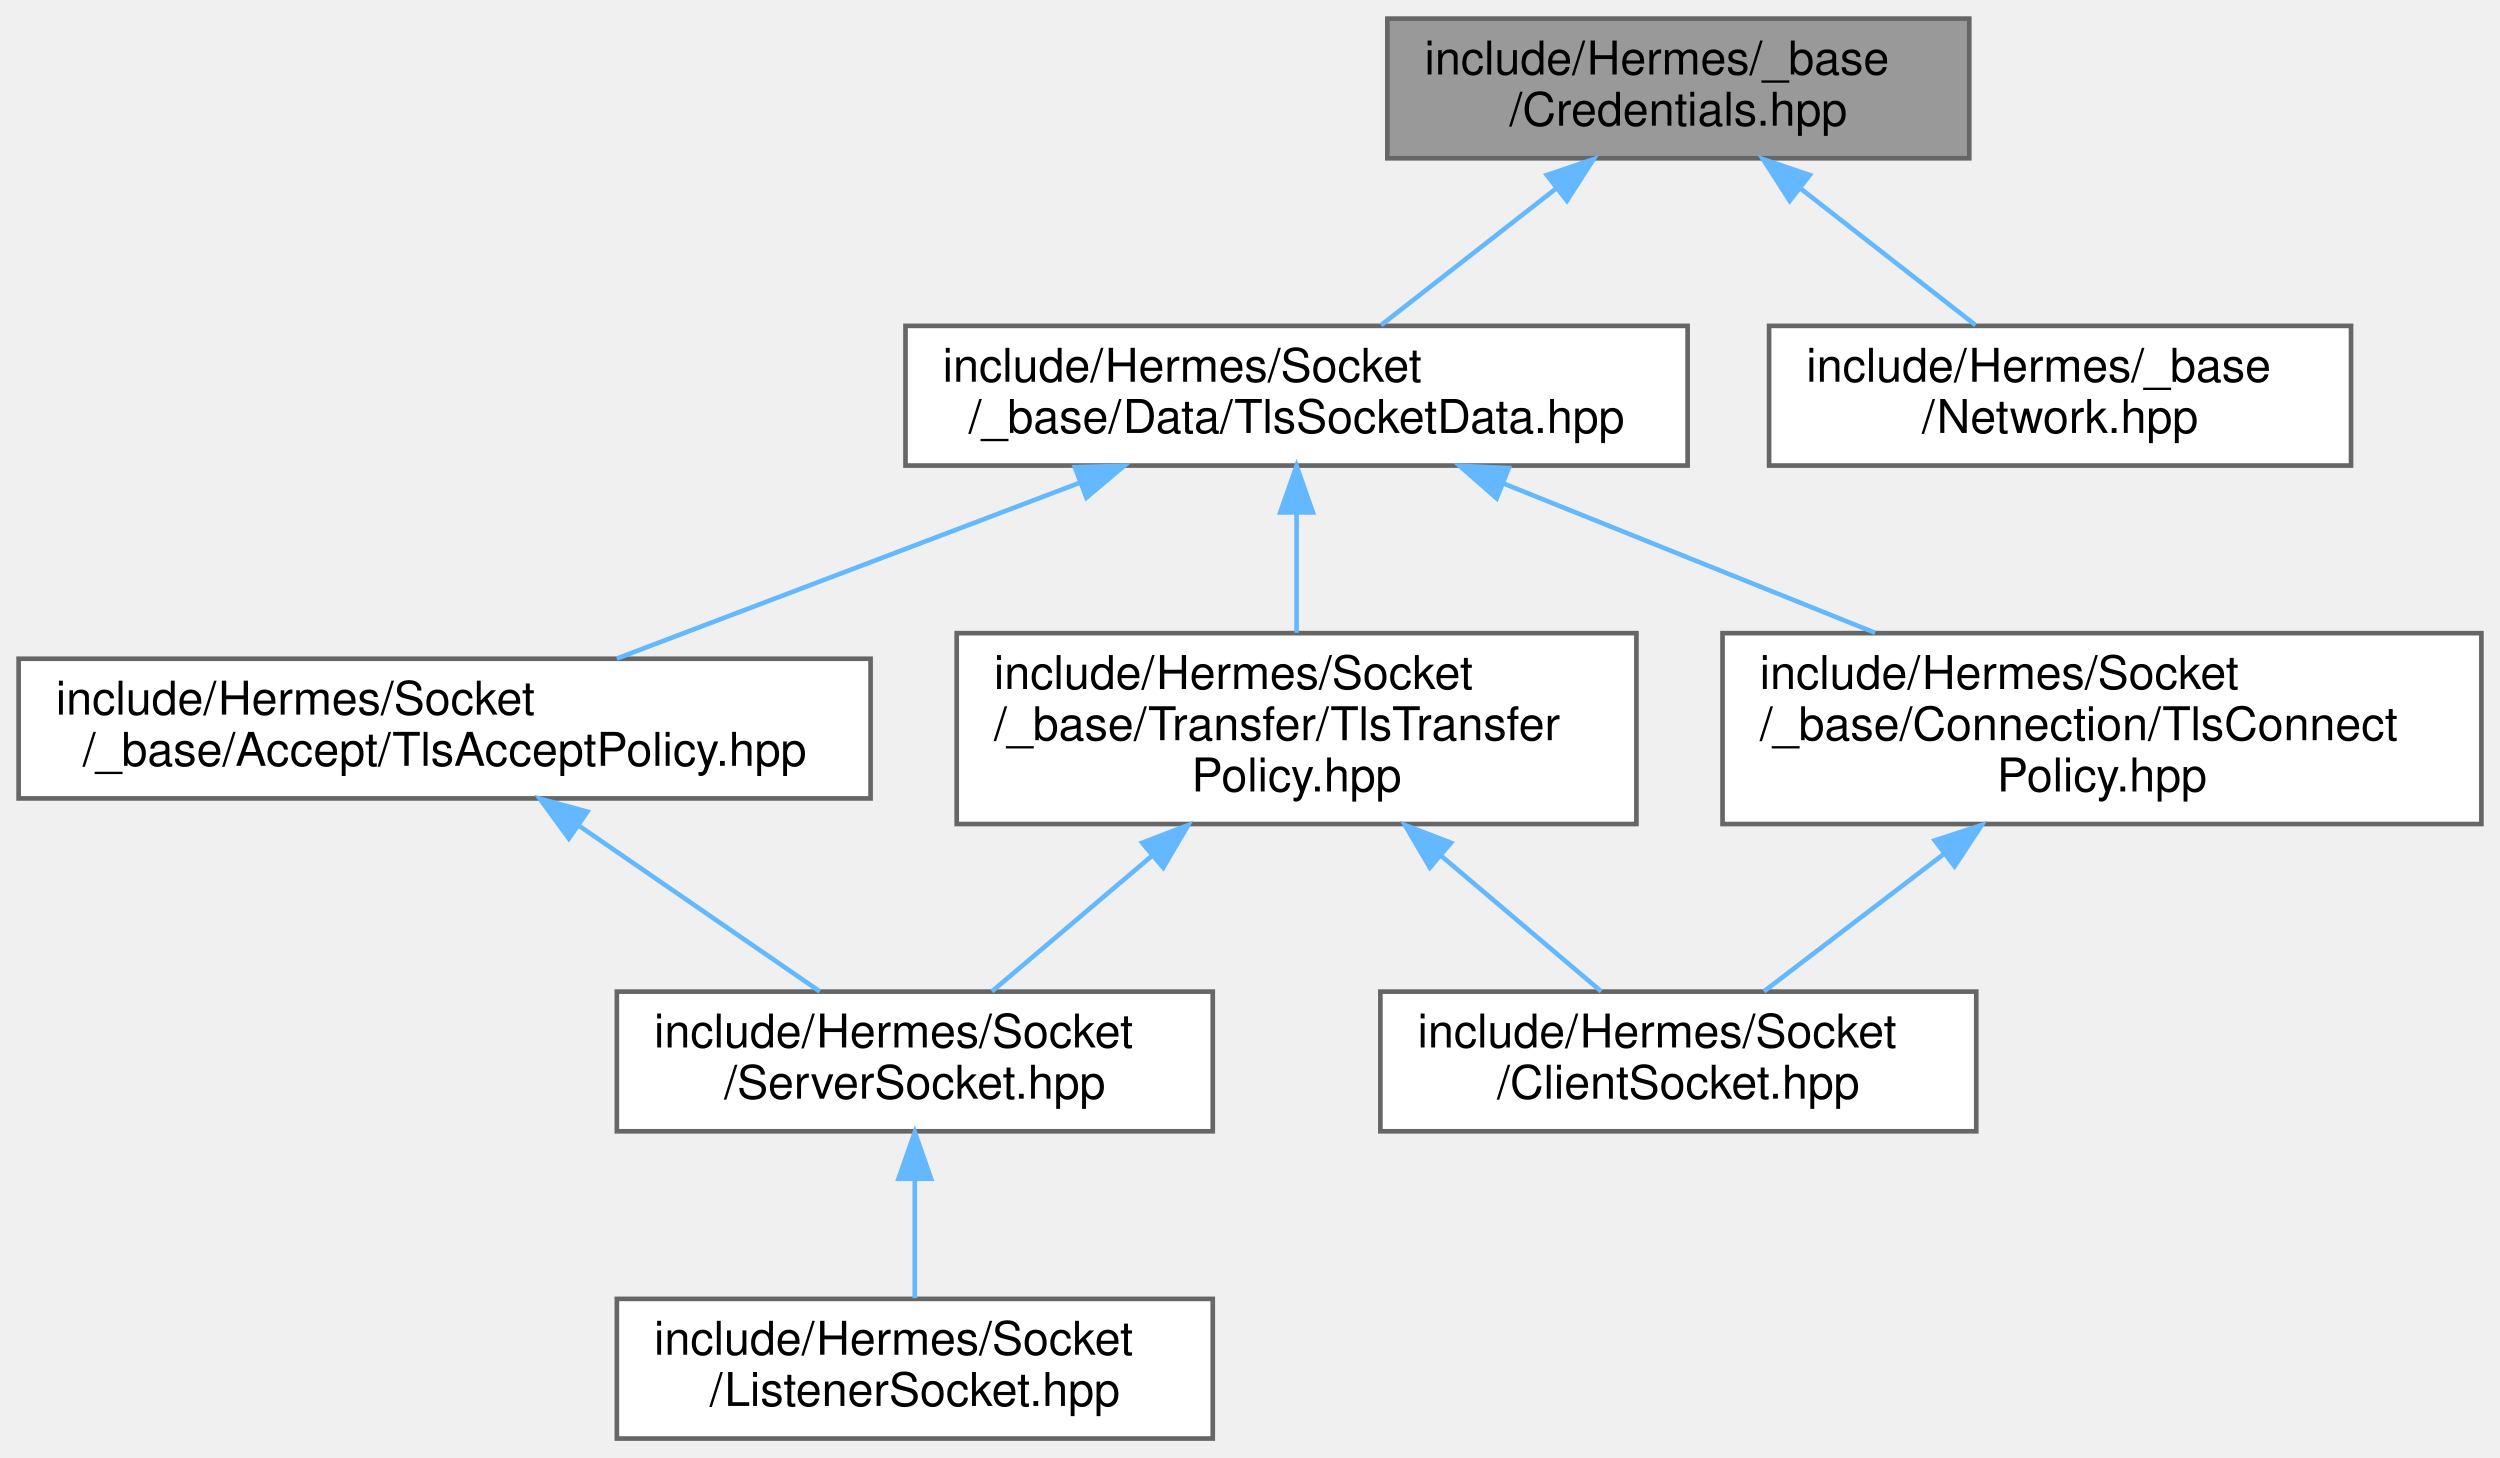
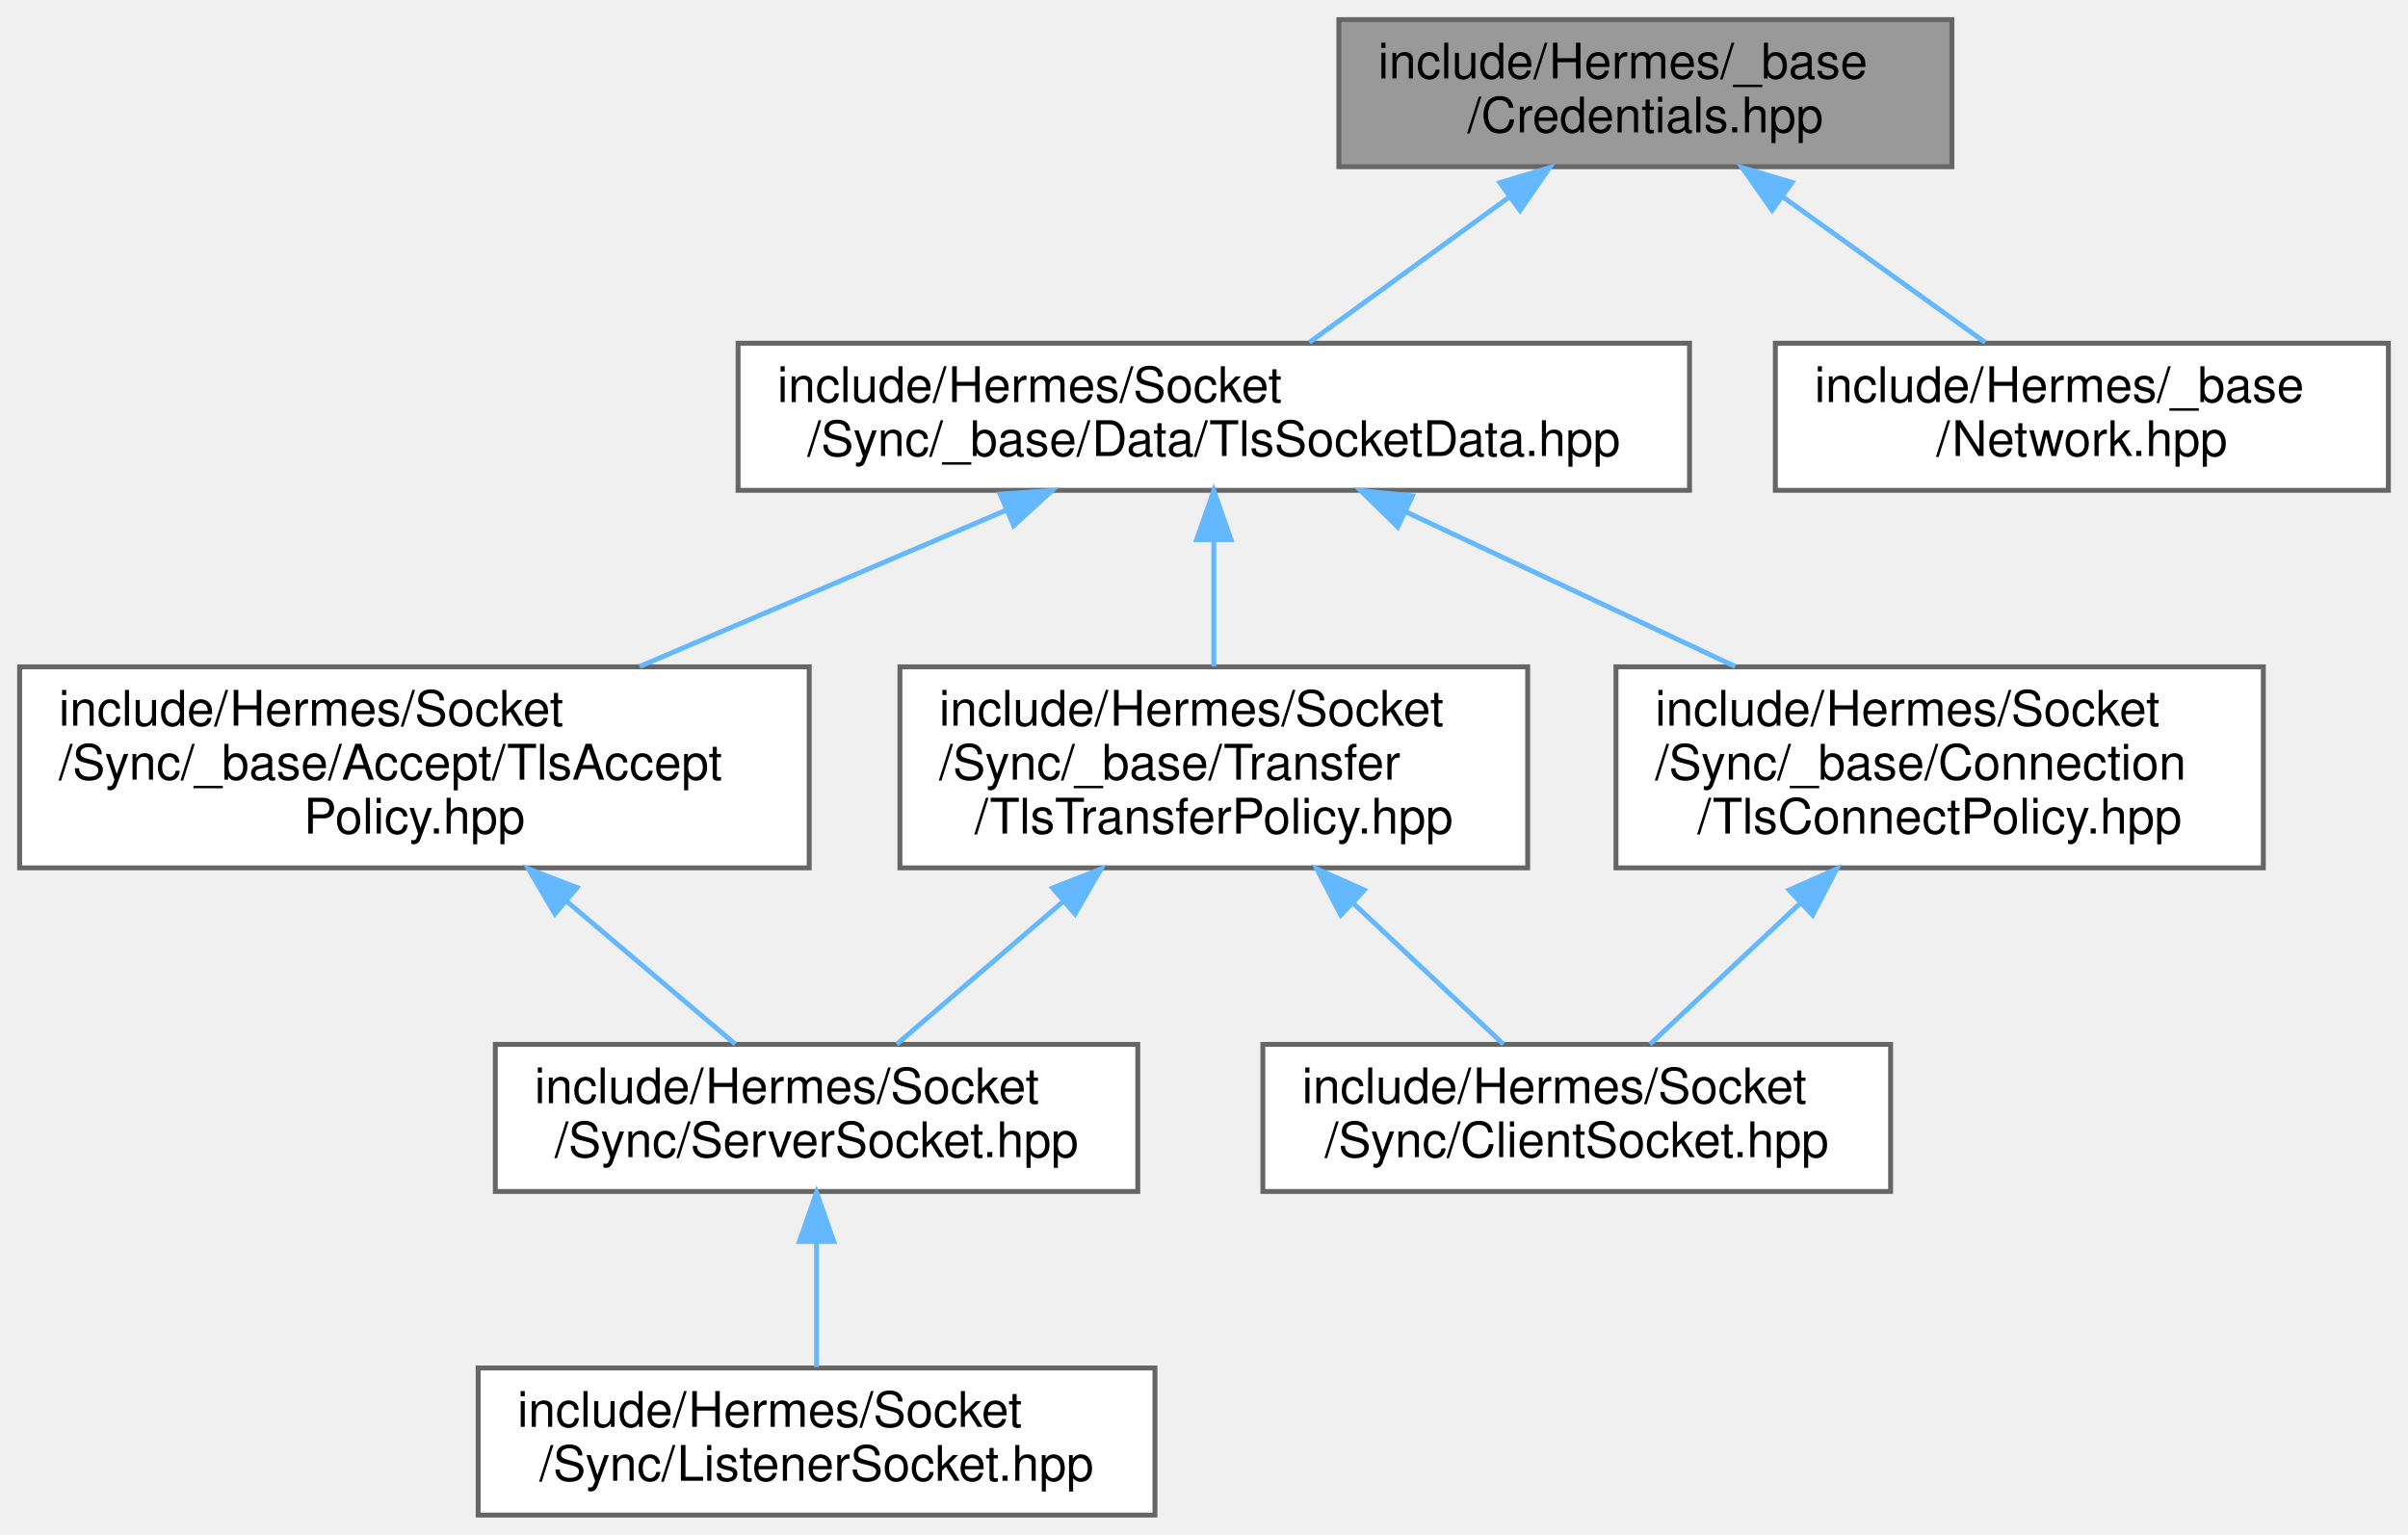
- <svg xmlns="http://www.w3.org/2000/svg" xmlns:xlink="http://www.w3.org/1999/xlink" width="537pt" height="313pt" viewBox="0.00 0.00 537.00 313.00">
+ <svg xmlns="http://www.w3.org/2000/svg" xmlns:xlink="http://www.w3.org/1999/xlink" width="491pt" height="313pt" viewBox="0.00 0.00 491.00 313.00">
  <g id="graph0" class="graph" transform="scale(1 1) rotate(0) translate(4 309)">
    <g id="Node000001" class="node">
      <g id="a_Node000001">
        <a xlink:title=" ">
-           <polygon fill="#999999" stroke="#666666" points="419,-305 294,-305 294,-275 419,-275 419,-305" />
-           <text text-anchor="start" x="302" y="-293" font-family="Helvetica,sans-Serif" font-size="10.00">include/Hermes/_base</text>
-           <text text-anchor="middle" x="356.5" y="-282" font-family="Helvetica,sans-Serif" font-size="10.00">/Credentials.hpp</text>
+           <polygon fill="#999999" stroke="#666666" points="394,-305 269,-305 269,-275 394,-275 394,-305" />
+           <text text-anchor="start" x="277" y="-293" font-family="Helvetica,sans-Serif" font-size="10.00">include/Hermes/_base</text>
+           <text text-anchor="middle" x="331.5" y="-282" font-family="Helvetica,sans-Serif" font-size="10.00">/Credentials.hpp</text>
        </a>
      </g>
    </g>
    <g id="Node000002" class="node">
      <g id="a_Node000002">
        <a xlink:href="_tls_socket_data_8hpp.html" target="_top" xlink:title=" ">
-           <polygon fill="white" stroke="#666666" points="358.5,-239 190.5,-239 190.5,-209 358.5,-209 358.5,-239" />
-           <text text-anchor="start" x="198.5" y="-227" font-family="Helvetica,sans-Serif" font-size="10.00">include/Hermes/Socket</text>
-           <text text-anchor="middle" x="274.5" y="-216" font-family="Helvetica,sans-Serif" font-size="10.00">/_base/Data/TlsSocketData.hpp</text>
+           <polygon fill="white" stroke="#666666" points="340.5,-239 146.5,-239 146.5,-209 340.5,-209 340.5,-239" />
+           <text text-anchor="start" x="154.5" y="-227" font-family="Helvetica,sans-Serif" font-size="10.00">include/Hermes/Socket</text>
+           <text text-anchor="middle" x="243.5" y="-216" font-family="Helvetica,sans-Serif" font-size="10.00">/Sync/_base/Data/TlsSocketData.hpp</text>
        </a>
      </g>
    </g>
    <g id="edge1_Node000001_Node000002" class="edge">
      <g id="a_edge1_Node000001_Node000002">
        <a xlink:title=" ">
-           <path fill="none" stroke="#63b8ff" d="M330.21,-268.48C317.95,-258.91 303.68,-247.77 292.65,-239.16" />
-           <polygon fill="#63b8ff" stroke="#63b8ff" points="328.26,-271.4 338.3,-274.8 332.57,-265.88 328.26,-271.4" />
+           <path fill="none" stroke="#63b8ff" d="M303.66,-268.75C290.43,-259.13 274.93,-247.86 262.98,-239.16" />
+           <polygon fill="#63b8ff" stroke="#63b8ff" points="301.82,-271.75 311.97,-274.8 305.94,-266.08 301.82,-271.75" />
        </a>
      </g>
    </g>
    <g id="Node000009" class="node">
      <g id="a_Node000009">
        <a xlink:href="_network_8hpp.html" target="_top" xlink:title=" ">
-           <polygon fill="white" stroke="#666666" points="501,-239 376,-239 376,-209 501,-209 501,-239" />
-           <text text-anchor="start" x="384" y="-227" font-family="Helvetica,sans-Serif" font-size="10.00">include/Hermes/_base</text>
-           <text text-anchor="middle" x="438.5" y="-216" font-family="Helvetica,sans-Serif" font-size="10.00">/Network.hpp</text>
+           <polygon fill="white" stroke="#666666" points="483,-239 358,-239 358,-209 483,-209 483,-239" />
+           <text text-anchor="start" x="366" y="-227" font-family="Helvetica,sans-Serif" font-size="10.00">include/Hermes/_base</text>
+           <text text-anchor="middle" x="420.5" y="-216" font-family="Helvetica,sans-Serif" font-size="10.00">/Network.hpp</text>
        </a>
      </g>
    </g>
    <g id="edge10_Node000001_Node000009" class="edge">
      <g id="a_edge10_Node000001_Node000009">
        <a xlink:title=" ">
-           <path fill="none" stroke="#63b8ff" d="M382.79,-268.48C395.05,-258.91 409.32,-247.77 420.35,-239.16" />
-           <polygon fill="#63b8ff" stroke="#63b8ff" points="380.43,-265.88 374.7,-274.8 384.74,-271.4 380.43,-265.88" />
+           <path fill="none" stroke="#63b8ff" d="M359.66,-268.75C373.04,-259.13 388.72,-247.86 400.8,-239.16" />
+           <polygon fill="#63b8ff" stroke="#63b8ff" points="357.33,-266.12 351.25,-274.8 361.41,-271.8 357.33,-266.12" />
        </a>
      </g>
    </g>
    <g id="Node000003" class="node">
      <g id="a_Node000003">
        <a xlink:href="_tls_accept_policy_8hpp.html" target="_top" xlink:title=" ">
-           <polygon fill="white" stroke="#666666" points="183,-167.5 0,-167.5 0,-137.5 183,-137.5 183,-167.5" />
-           <text text-anchor="start" x="8" y="-155.5" font-family="Helvetica,sans-Serif" font-size="10.00">include/Hermes/Socket</text>
-           <text text-anchor="middle" x="91.5" y="-144.5" font-family="Helvetica,sans-Serif" font-size="10.00">/_base/Accept/TlsAcceptPolicy.hpp</text>
+           <polygon fill="white" stroke="#666666" points="161,-173 0,-173 0,-132 161,-132 161,-173" />
+           <text text-anchor="start" x="8" y="-161" font-family="Helvetica,sans-Serif" font-size="10.00">include/Hermes/Socket</text>
+           <text text-anchor="start" x="8" y="-150" font-family="Helvetica,sans-Serif" font-size="10.00">/Sync/_base/Accept/TlsAccept</text>
+           <text text-anchor="middle" x="80.5" y="-139" font-family="Helvetica,sans-Serif" font-size="10.00">Policy.hpp</text>
        </a>
      </g>
    </g>
    <g id="edge2_Node000002_Node000003" class="edge">
      <g id="a_edge2_Node000002_Node000003">
        <a xlink:title=" ">
-           <path fill="none" stroke="#63b8ff" d="M227.8,-205.26C196.96,-193.55 157.11,-178.42 128.48,-167.54" />
-           <polygon fill="#63b8ff" stroke="#63b8ff" points="226.88,-208.66 237.47,-208.94 229.36,-202.11 226.88,-208.66" />
+           <path fill="none" stroke="#63b8ff" d="M201.05,-204.9C178.14,-195.13 149.83,-183.06 126.41,-173.07" />
+           <polygon fill="#63b8ff" stroke="#63b8ff" points="199.94,-208.23 210.51,-208.94 202.69,-201.79 199.94,-208.23" />
        </a>
      </g>
    </g>
    <g id="Node000006" class="node">
      <g id="a_Node000006">
        <a xlink:href="_tls_connect_policy_8hpp.html" target="_top" xlink:title=" ">
-           <polygon fill="white" stroke="#666666" points="529,-173 366,-173 366,-132 529,-132 529,-173" />
-           <text text-anchor="start" x="374" y="-161" font-family="Helvetica,sans-Serif" font-size="10.00">include/Hermes/Socket</text>
-           <text text-anchor="start" x="374" y="-150" font-family="Helvetica,sans-Serif" font-size="10.00">/_base/Connection/TlsConnect</text>
-           <text text-anchor="middle" x="447.5" y="-139" font-family="Helvetica,sans-Serif" font-size="10.00">Policy.hpp</text>
+           <polygon fill="white" stroke="#666666" points="457.5,-173 325.5,-173 325.5,-132 457.5,-132 457.5,-173" />
+           <text text-anchor="start" x="333.5" y="-161" font-family="Helvetica,sans-Serif" font-size="10.00">include/Hermes/Socket</text>
+           <text text-anchor="start" x="333.5" y="-150" font-family="Helvetica,sans-Serif" font-size="10.00">/Sync/_base/Connection</text>
+           <text text-anchor="middle" x="391.5" y="-139" font-family="Helvetica,sans-Serif" font-size="10.00">/TlsConnectPolicy.hpp</text>
        </a>
      </g>
    </g>
    <g id="edge5_Node000002_Node000006" class="edge">
      <g id="a_edge5_Node000002_Node000006">
        <a xlink:title=" ">
-           <path fill="none" stroke="#63b8ff" d="M318.9,-205.16C343.33,-195.35 373.69,-183.15 398.78,-173.07" />
-           <polygon fill="#63b8ff" stroke="#63b8ff" points="317.48,-201.96 309.51,-208.94 320.09,-208.46 317.48,-201.96" />
+           <path fill="none" stroke="#63b8ff" d="M282.6,-204.64C303.3,-194.92 328.74,-182.97 349.82,-173.07" />
+           <polygon fill="#63b8ff" stroke="#63b8ff" points="281.01,-201.52 273.45,-208.94 283.99,-207.85 281.01,-201.52" />
        </a>
      </g>
    </g>
    <g id="Node000008" class="node">
      <g id="a_Node000008">
        <a xlink:href="_tls_transfer_policy_8hpp.html" target="_top" xlink:title=" ">
-           <polygon fill="white" stroke="#666666" points="347.5,-173 201.5,-173 201.5,-132 347.5,-132 347.5,-173" />
-           <text text-anchor="start" x="209.5" y="-161" font-family="Helvetica,sans-Serif" font-size="10.00">include/Hermes/Socket</text>
-           <text text-anchor="start" x="209.5" y="-150" font-family="Helvetica,sans-Serif" font-size="10.00">/_base/Transfer/TlsTransfer</text>
-           <text text-anchor="middle" x="274.5" y="-139" font-family="Helvetica,sans-Serif" font-size="10.00">Policy.hpp</text>
+           <polygon fill="white" stroke="#666666" points="307.5,-173 179.5,-173 179.5,-132 307.5,-132 307.5,-173" />
+           <text text-anchor="start" x="187.5" y="-161" font-family="Helvetica,sans-Serif" font-size="10.00">include/Hermes/Socket</text>
+           <text text-anchor="start" x="187.5" y="-150" font-family="Helvetica,sans-Serif" font-size="10.00">/Sync/_base/Transfer</text>
+           <text text-anchor="middle" x="243.5" y="-139" font-family="Helvetica,sans-Serif" font-size="10.00">/TlsTransferPolicy.hpp</text>
        </a>
      </g>
    </g>
    <g id="edge7_Node000002_Node000008" class="edge">
      <g id="a_edge7_Node000002_Node000008">
        <a xlink:title=" ">
-           <path fill="none" stroke="#63b8ff" d="M274.5,-198.91C274.5,-190.47 274.5,-181.1 274.5,-173.07" />
-           <polygon fill="#63b8ff" stroke="#63b8ff" points="271,-198.94 274.5,-208.94 278,-198.94 271,-198.94" />
+           <path fill="none" stroke="#63b8ff" d="M243.5,-198.91C243.5,-190.47 243.5,-181.1 243.5,-173.07" />
+           <polygon fill="#63b8ff" stroke="#63b8ff" points="240,-198.94 243.5,-208.94 247,-198.94 240,-198.94" />
        </a>
      </g>
    </g>
    <g id="Node000004" class="node">
      <g id="a_Node000004">
        <a xlink:href="_server_socket_8hpp.html" target="_top" xlink:title=" ">
-           <polygon fill="white" stroke="#666666" points="256.5,-96 128.5,-96 128.5,-66 256.5,-66 256.5,-96" />
-           <text text-anchor="start" x="136.5" y="-84" font-family="Helvetica,sans-Serif" font-size="10.00">include/Hermes/Socket</text>
-           <text text-anchor="middle" x="192.5" y="-73" font-family="Helvetica,sans-Serif" font-size="10.00">/ServerSocket.hpp</text>
+           <polygon fill="white" stroke="#666666" points="228,-96 97,-96 97,-66 228,-66 228,-96" />
+           <text text-anchor="start" x="105" y="-84" font-family="Helvetica,sans-Serif" font-size="10.00">include/Hermes/Socket</text>
+           <text text-anchor="middle" x="162.5" y="-73" font-family="Helvetica,sans-Serif" font-size="10.00">/Sync/ServerSocket.hpp</text>
        </a>
      </g>
    </g>
    <g id="edge3_Node000003_Node000004" class="edge">
      <g id="a_edge3_Node000003_Node000004">
        <a xlink:title=" ">
-           <path fill="none" stroke="#63b8ff" d="M120.19,-131.75C136.75,-120.36 157.18,-106.31 172.09,-96.04" />
-           <polygon fill="#63b8ff" stroke="#63b8ff" points="118.19,-128.88 111.94,-137.44 122.16,-134.65 118.19,-128.88" />
+           <path fill="none" stroke="#63b8ff" d="M111.62,-125.12C123.29,-115.23 136.09,-104.38 145.94,-96.04" />
+           <polygon fill="#63b8ff" stroke="#63b8ff" points="109.14,-122.63 103.78,-131.77 113.67,-127.97 109.14,-122.63" />
        </a>
      </g>
    </g>
    <g id="Node000005" class="node">
      <g id="a_Node000005">
        <a xlink:href="_listener_socket_8hpp.html" target="_top" xlink:title=" ">
-           <polygon fill="white" stroke="#666666" points="256.5,-30 128.5,-30 128.5,0 256.5,0 256.5,-30" />
-           <text text-anchor="start" x="136.5" y="-18" font-family="Helvetica,sans-Serif" font-size="10.00">include/Hermes/Socket</text>
-           <text text-anchor="middle" x="192.5" y="-7" font-family="Helvetica,sans-Serif" font-size="10.00">/ListenerSocket.hpp</text>
+           <polygon fill="white" stroke="#666666" points="231.5,-30 93.5,-30 93.5,0 231.5,0 231.5,-30" />
+           <text text-anchor="start" x="101.5" y="-18" font-family="Helvetica,sans-Serif" font-size="10.00">include/Hermes/Socket</text>
+           <text text-anchor="middle" x="162.5" y="-7" font-family="Helvetica,sans-Serif" font-size="10.00">/Sync/ListenerSocket.hpp</text>
        </a>
      </g>
    </g>
    <g id="edge4_Node000004_Node000005" class="edge">
      <g id="a_edge4_Node000004_Node000005">
        <a xlink:title=" ">
-           <path fill="none" stroke="#63b8ff" d="M192.5,-55.54C192.5,-46.96 192.5,-37.61 192.5,-30.16" />
-           <polygon fill="#63b8ff" stroke="#63b8ff" points="189,-55.8 192.5,-65.8 196,-55.8 189,-55.8" />
+           <path fill="none" stroke="#63b8ff" d="M162.5,-55.54C162.5,-46.96 162.5,-37.61 162.5,-30.16" />
+           <polygon fill="#63b8ff" stroke="#63b8ff" points="159,-55.8 162.5,-65.8 166,-55.8 159,-55.8" />
        </a>
      </g>
    </g>
    <g id="Node000007" class="node">
      <g id="a_Node000007">
        <a xlink:href="_client_socket_8hpp.html" target="_top" xlink:title=" ">
-           <polygon fill="white" stroke="#666666" points="420.5,-96 292.5,-96 292.5,-66 420.5,-66 420.5,-96" />
-           <text text-anchor="start" x="300.5" y="-84" font-family="Helvetica,sans-Serif" font-size="10.00">include/Hermes/Socket</text>
-           <text text-anchor="middle" x="356.5" y="-73" font-family="Helvetica,sans-Serif" font-size="10.00">/ClientSocket.hpp</text>
+           <polygon fill="white" stroke="#666666" points="381.5,-96 253.5,-96 253.5,-66 381.5,-66 381.5,-96" />
+           <text text-anchor="start" x="261.5" y="-84" font-family="Helvetica,sans-Serif" font-size="10.00">include/Hermes/Socket</text>
+           <text text-anchor="middle" x="317.5" y="-73" font-family="Helvetica,sans-Serif" font-size="10.00">/Sync/ClientSocket.hpp</text>
        </a>
      </g>
    </g>
    <g id="edge6_Node000006_Node000007" class="edge">
      <g id="a_edge6_Node000006_Node000007">
        <a xlink:title=" ">
-           <path fill="none" stroke="#63b8ff" d="M413.71,-125.69C400.56,-115.65 386.01,-104.54 374.88,-96.04" />
-           <polygon fill="#63b8ff" stroke="#63b8ff" points="411.59,-128.48 421.67,-131.77 415.84,-122.92 411.59,-128.48" />
+           <path fill="none" stroke="#63b8ff" d="M363.11,-124.83C352.66,-115.02 341.24,-104.3 332.45,-96.04" />
+           <polygon fill="#63b8ff" stroke="#63b8ff" points="360.81,-127.48 370.49,-131.77 365.6,-122.37 360.81,-127.48" />
        </a>
      </g>
    </g>
    <g id="edge9_Node000008_Node000004" class="edge">
      <g id="a_edge9_Node000008_Node000004">
        <a xlink:title=" ">
-           <path fill="none" stroke="#63b8ff" d="M243.38,-125.12C231.71,-115.23 218.91,-104.38 209.06,-96.04" />
-           <polygon fill="#63b8ff" stroke="#63b8ff" points="241.33,-127.97 251.22,-131.77 245.86,-122.63 241.33,-127.97" />
+           <path fill="none" stroke="#63b8ff" d="M212.76,-125.12C201.23,-115.23 188.58,-104.38 178.86,-96.04" />
+           <polygon fill="#63b8ff" stroke="#63b8ff" points="210.64,-127.91 220.51,-131.77 215.2,-122.6 210.64,-127.91" />
        </a>
      </g>
    </g>
    <g id="edge8_Node000008_Node000007" class="edge">
      <g id="a_edge8_Node000008_Node000007">
        <a xlink:title=" ">
-           <path fill="none" stroke="#63b8ff" d="M305.62,-125.12C317.29,-115.23 330.09,-104.38 339.94,-96.04" />
-           <polygon fill="#63b8ff" stroke="#63b8ff" points="303.14,-122.63 297.78,-131.77 307.67,-127.97 303.14,-122.63" />
+           <path fill="none" stroke="#63b8ff" d="M271.89,-124.83C282.34,-115.02 293.76,-104.3 302.55,-96.04" />
+           <polygon fill="#63b8ff" stroke="#63b8ff" points="269.4,-122.37 264.51,-131.77 274.19,-127.48 269.4,-122.37" />
        </a>
      </g>
    </g>
  </g>
</svg>
